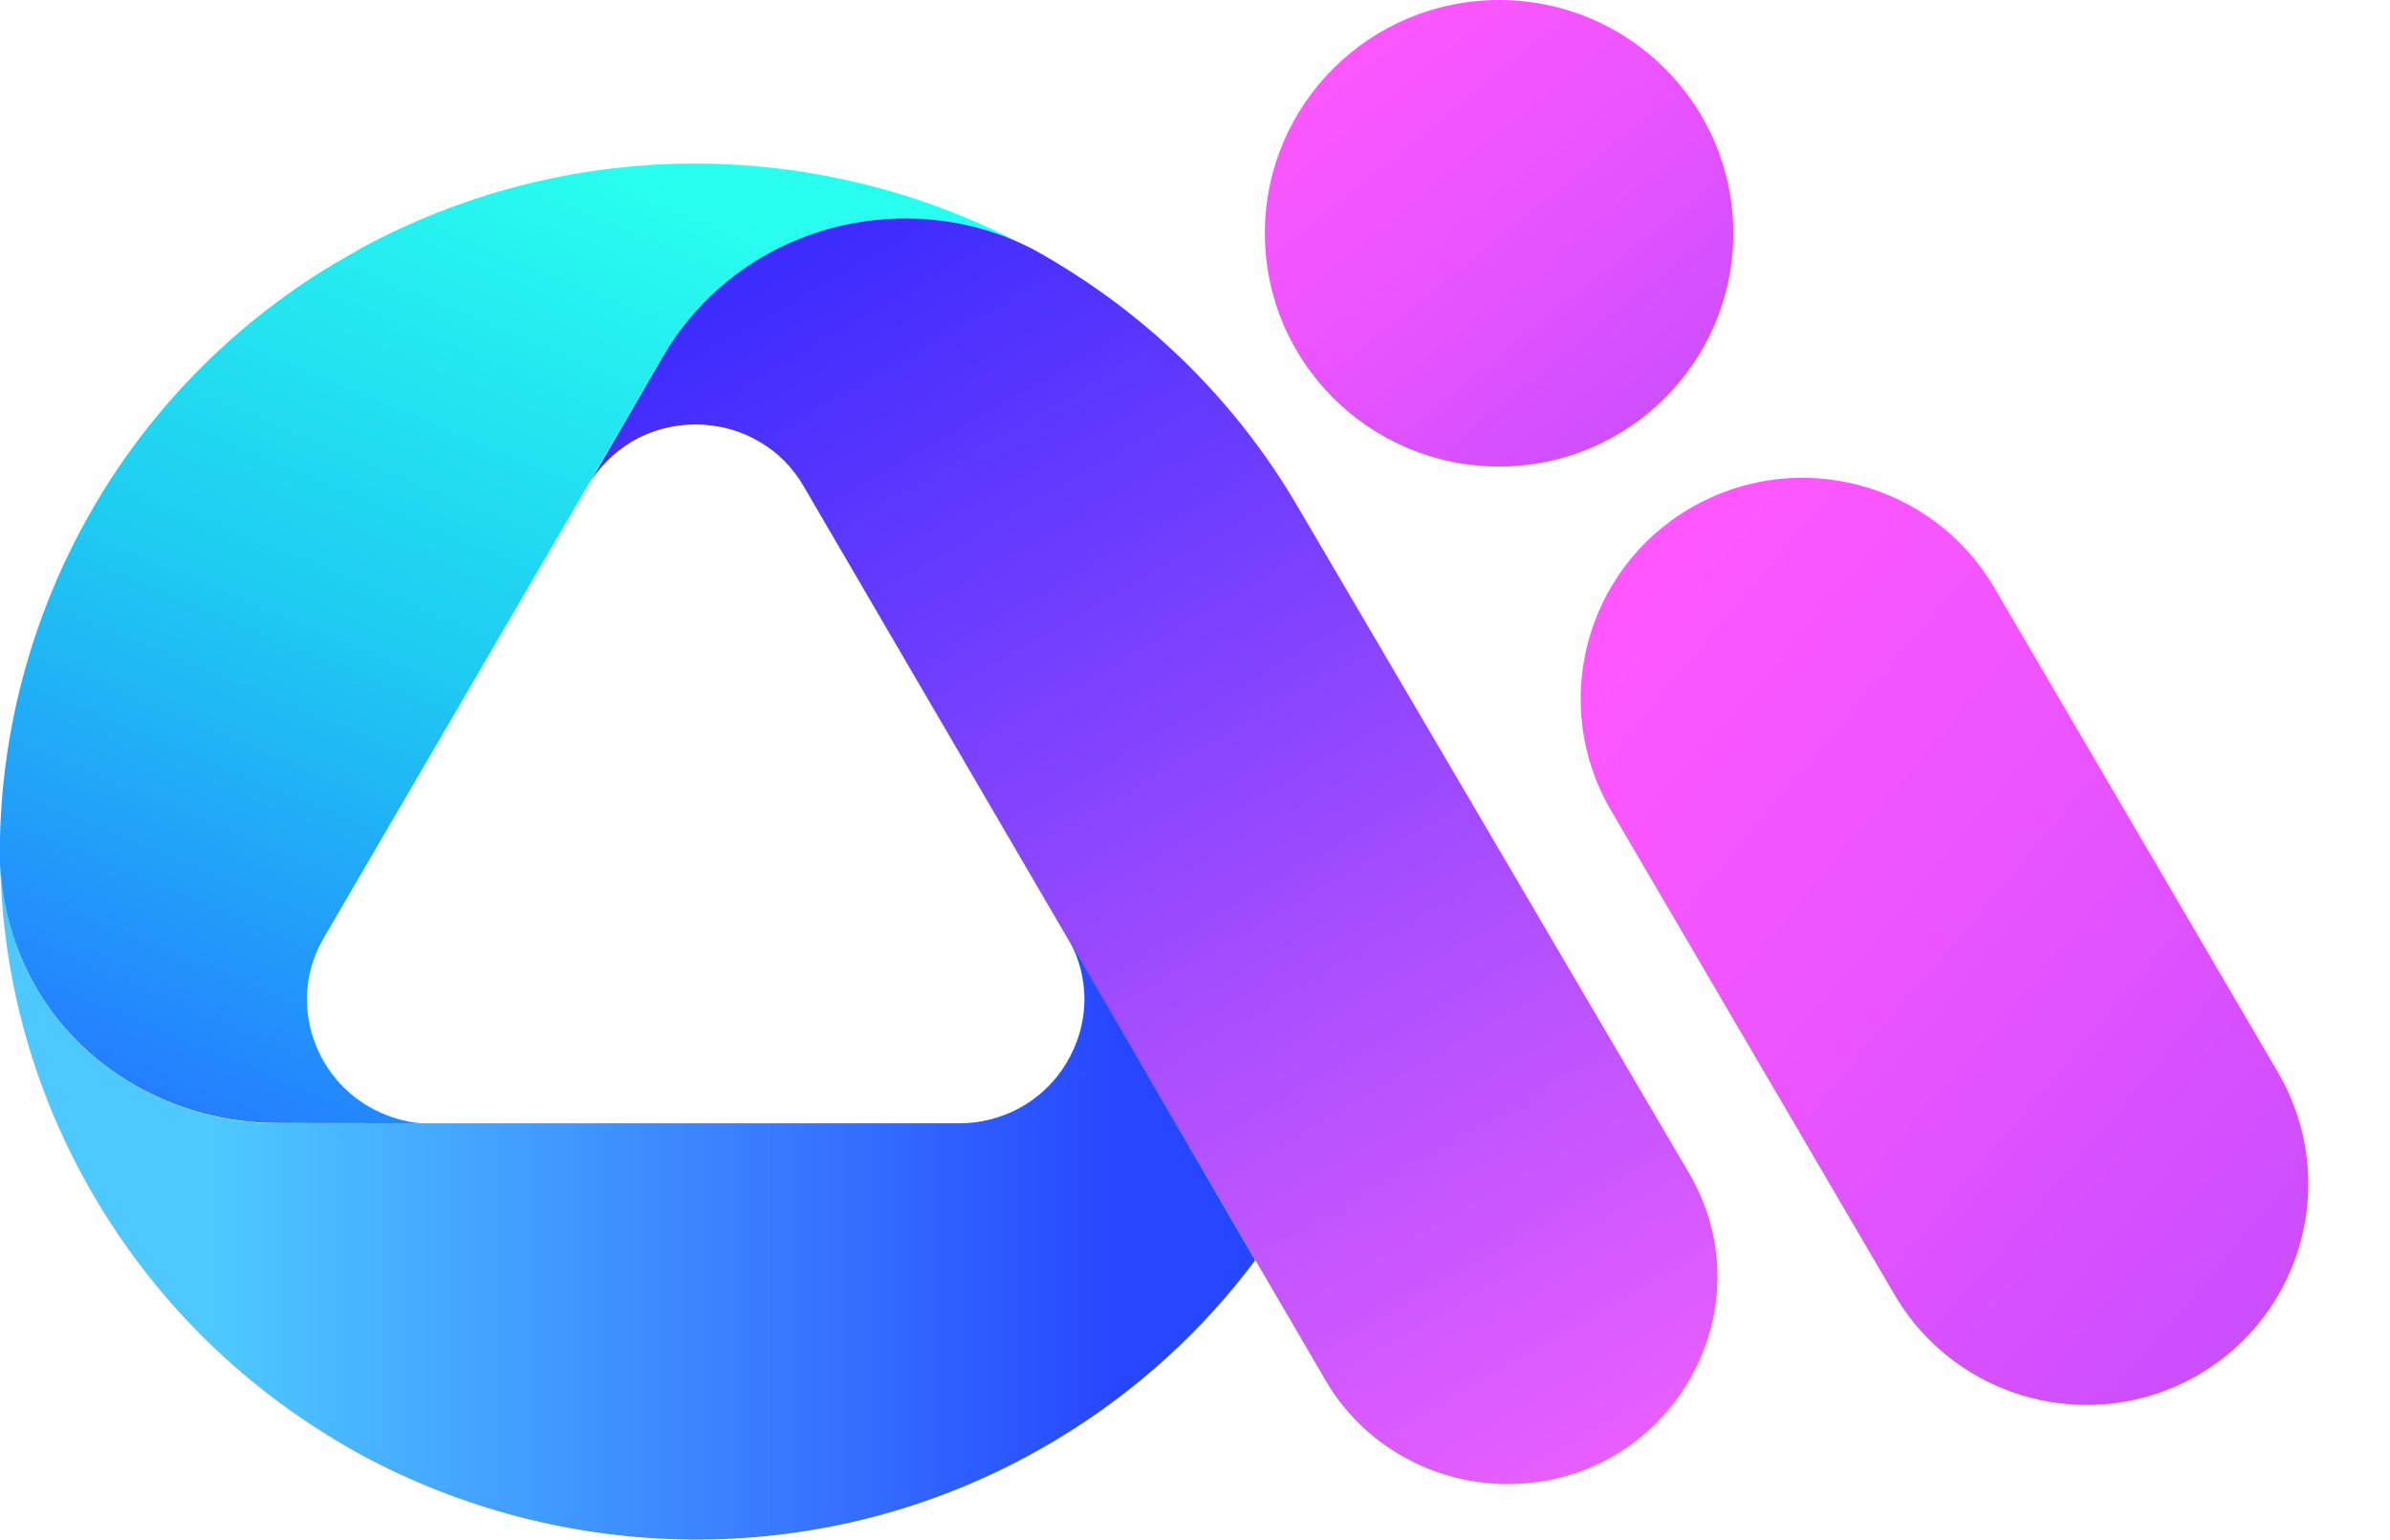
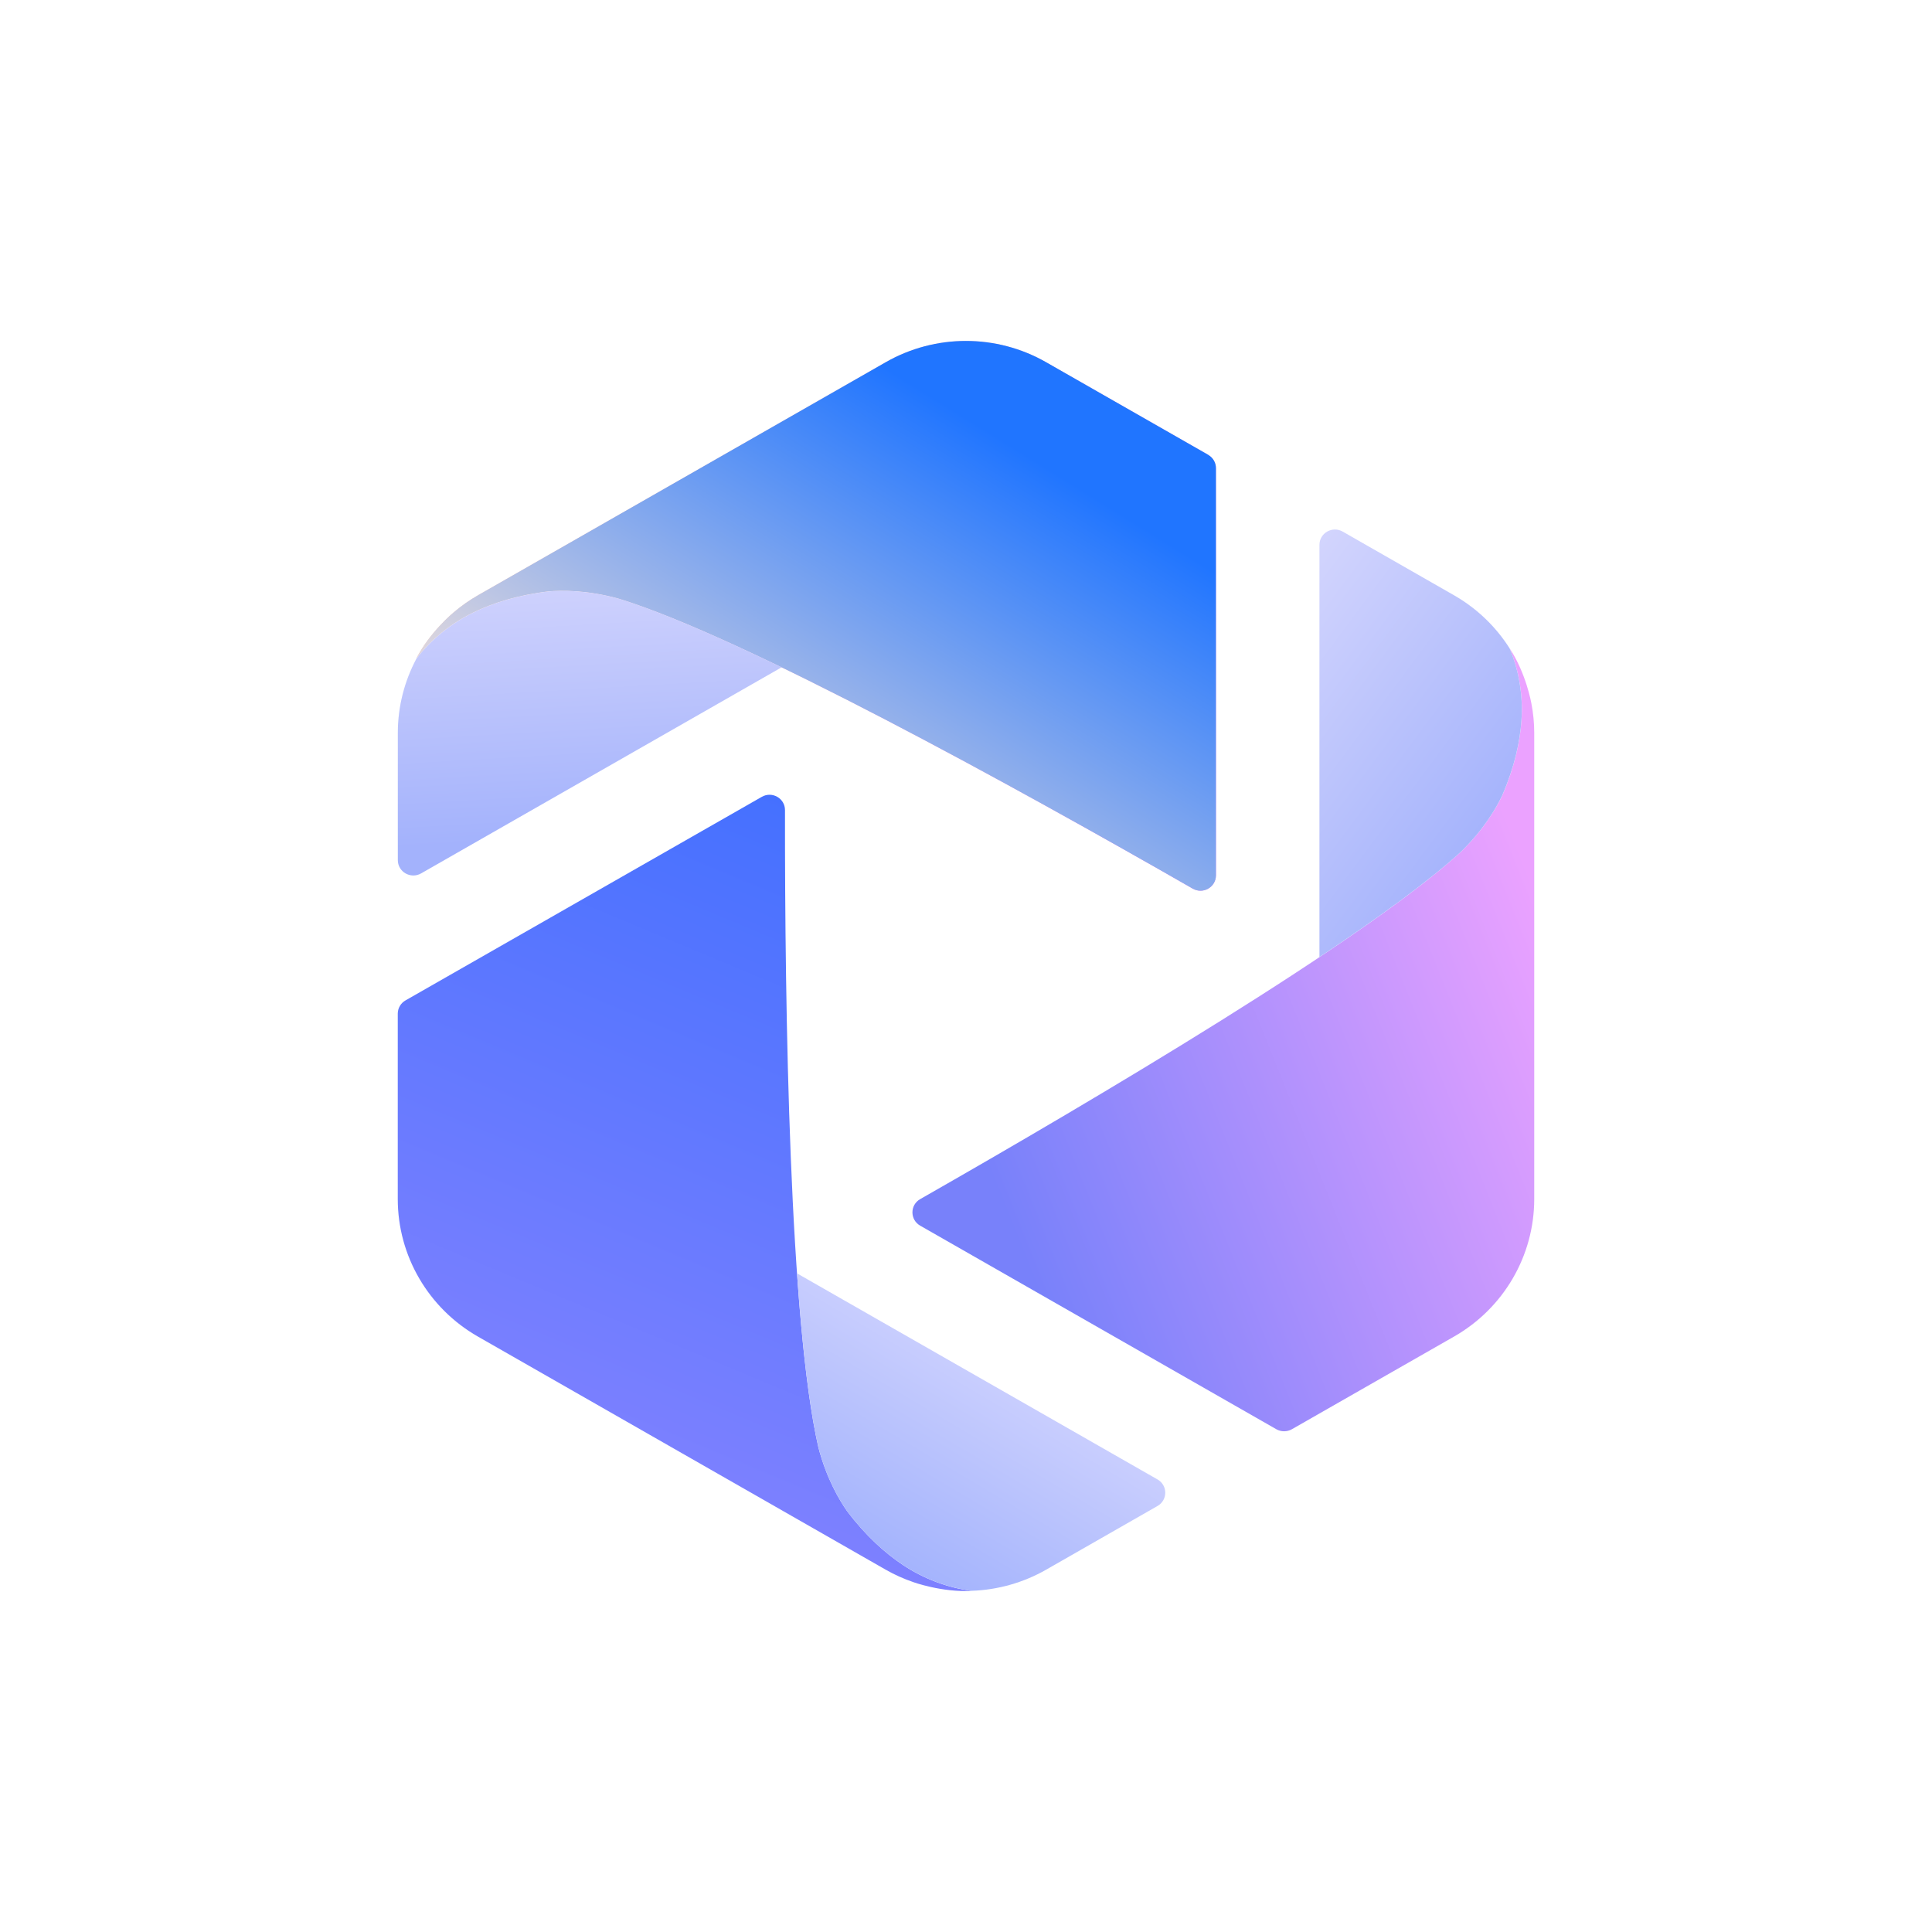
- <svg xmlns="http://www.w3.org/2000/svg" width="301.104" height="194" viewBox="0 0 301.104 194" fill="none">
+ <svg xmlns="http://www.w3.org/2000/svg" viewBox="0 0 68 68" width="68" height="68" fill="none" customFrame="#000000">
  <defs>
-     <linearGradient x1="11.229" y1="187.362" x2="108.677" y2="-46.347" id="paint_linear_77_13_0" gradientUnits="userSpaceOnUse">
-       <stop offset="0.19" stop-color="#247EFF" />
-       <stop offset="0.448" stop-color="#1ECCF1" />
-       <stop offset="0.71" stop-color="#28FFEF" />
+     <linearGradient id="paint_linear_8" x1="54" x2="34.005" y1="31.184" y2="39.174" gradientUnits="userSpaceOnUse">
+       <stop stop-color="rgb(235,162,255)" offset="0" stop-opacity="1" />
+       <stop stop-color="rgb(120,129,250)" offset="1" stop-opacity="1" />
    </linearGradient>
-     <linearGradient x1="98.864" y1="28.688" x2="201.017" y2="205.126" id="paint_linear_77_14_0" gradientUnits="userSpaceOnUse">
-       <stop offset="0.02" stop-color="#3D2CFE" />
-       <stop offset="0.29" stop-color="#703EFF" />
-       <stop offset="0.595" stop-color="#B050FF" />
-       <stop offset="0.971" stop-color="#F261FF" />
+     <linearGradient id="paint_linear_9" x1="46.383" x2="58.311" y1="13.144" y2="22.002" gradientUnits="userSpaceOnUse">
+       <stop stop-color="rgb(225,223,253)" offset="0" stop-opacity="1" />
+       <stop stop-color="rgb(163,178,252)" offset="1" stop-opacity="1" />
    </linearGradient>
-     <linearGradient x1="141.369" y1="151.482" x2="7.256" y2="151.482" id="paint_linear_77_15_0" gradientUnits="userSpaceOnUse">
-       <stop stop-color="#2646FF" />
-       <stop offset="0.3" stop-color="#3776FF" />
-       <stop offset="0.85" stop-color="#4DC9FF" />
+     <linearGradient id="paint_linear_10" x1="20.917" x2="36.339" y1="15.013" y2="34.783" gradientUnits="userSpaceOnUse">
+       <stop stop-color="rgb(255,216,186)" offset="0" stop-opacity="1" />
+       <stop stop-color="rgb(233,132,252)" offset="1" stop-opacity="1" />
    </linearGradient>
-     <linearGradient x1="199.395" y1="80.69" x2="303.473" y2="168.381" id="paint_linear_77_16_0" gradientUnits="userSpaceOnUse">
-       <stop stop-color="#FF57FF" />
-       <stop offset="0.36" stop-color="#ED55FF" />
-       <stop offset="1" stop-color="#C34CFF" />
+     <linearGradient id="paint_linear_11" x1="49.588" x2="36.911" y1="24.353" y2="44.796" gradientUnits="userSpaceOnUse">
+       <stop stop-color="rgb(32,117,255)" offset="0" stop-opacity="1" />
+       <stop stop-color="rgb(255,232,216)" offset="0.837" stop-opacity="1" />
    </linearGradient>
-     <linearGradient x1="167.532" y1="3.53" x2="215.64" y2="63.02" id="paint_linear_77_17_0" gradientUnits="userSpaceOnUse">
-       <stop stop-color="#FF57FF" />
-       <stop offset="0.36" stop-color="#ED55FF" />
-       <stop offset="1" stop-color="#C34CFF" />
+     <linearGradient id="paint_linear_12" x1="13.895" x2="14.634" y1="17.139" y2="29.829" gradientUnits="userSpaceOnUse">
+       <stop stop-color="rgb(225,223,253)" offset="0" stop-opacity="1" />
+       <stop stop-color="rgb(163,178,252)" offset="1" stop-opacity="1" />
+     </linearGradient>
+     <linearGradient id="paint_linear_13" x1="28.111" x2="17.862" y1="27.888" y2="52.419" gradientUnits="userSpaceOnUse">
+       <stop stop-color="rgb(68,112,255)" offset="0" stop-opacity="1" />
+       <stop stop-color="rgb(130,130,255)" offset="0.984" stop-opacity="1" />
+     </linearGradient>
+     <linearGradient id="paint_linear_14" x1="31.349" x2="31.344" y1="55.321" y2="55.358" gradientUnits="userSpaceOnUse">
+       <stop stop-color="rgb(225,223,254)" offset="0" stop-opacity="1" />
+       <stop stop-color="rgb(163,179,253)" offset="1" stop-opacity="1" />
+     </linearGradient>
+     <linearGradient id="paint_linear_15" x1="34.721" x2="28.501" y1="42.94" y2="53.424" gradientUnits="userSpaceOnUse">
+       <stop stop-color="rgb(225,223,254)" offset="0" stop-opacity="1" />
+       <stop stop-color="rgb(163,179,253)" offset="1" stop-opacity="1" />
    </linearGradient>
  </defs>
-   <path id="path" d="M34.71 141.49C22.13 141.41 10.22 134.76 4.2 123.83C1.77 119.39 0.28 114.37 0 109.03C0 107.89 0 106.7 0 105.56C0.65 76.98 15.58 49.24 41.92 33.34C42.54 32.97 45.06 31.55 45.67 31.18C72.76 16.58 104.42 17.56 129.78 31.3C115.39 24.04 97.99 27.59 87.6 39.29C86.08 41.01 84.72 42.84 83.52 44.92L40.77 118.2C39.33 120.69 38.67 123.3 38.67 125.87C38.67 131.7 41.96 137.17 47.2 139.82C48.97 140.72 50.95 141.37 53.1 141.53L34.71 141.49Z" fill="url(#paint_linear_77_13_0)" fill-opacity="1" fill-rule="nonzero" />
-   <path id="path" d="M189.93 186.99C210.3 186.99 222.99 165.18 212.77 147.76L163.54 63.92C155.88 50.79 145.24 40.39 133 33.05C132 32.43 130.97 31.86 129.94 31.29C115.56 24.03 98.03 27.54 87.64 39.25C86.12 40.96 84.76 42.79 83.56 44.87L74.04 61.27C75.44 58.86 77.34 57.03 79.48 55.72C84.43 52.74 90.82 52.74 95.77 55.72C97.95 56.98 99.85 58.86 101.25 61.27L167.01 173.94C171.71 182.02 180.49 186.99 189.93 186.99Z" fill="url(#paint_linear_77_14_0)" fill-opacity="1" fill-rule="nonzero" />
-   <path id="path" d="M134.52 118.16C135.96 120.65 136.62 123.3 136.62 125.87C136.62 131.7 133.28 137.16 128.05 139.81C125.95 140.87 123.51 141.53 120.87 141.53L34.71 141.53C23.21 141.45 12.28 135.86 5.89 126.56C5.52 126.03 5.02 125.3 4.74 124.77C4.7 124.64 4.28 123.99 4.2 123.87C3.91 123.3 3.58 122.73 3.33 122.16C3.09 121.63 2.84 121.1 2.59 120.53C2.43 120.16 2.1 119.22 1.97 118.81C1.85 118.45 1.52 117.47 1.44 117.1C1.36 116.86 1.31 116.61 1.23 116.37C1.15 116 1.03 115.67 0.94 115.31C0.9 115.06 0.82 114.82 0.78 114.57C0.7 114.2 0.61 113.84 0.57 113.47C0.53 113.23 0.49 112.98 0.45 112.74C0.37 112.33 0.33 111.92 0.28 111.51C0.2 110.9 0.08 109.68 0.04 109.03C0.33 123.18 4.12 137.49 11.79 150.62C19.45 163.75 30.09 174.15 42.34 181.49C43.33 182.1 44.36 182.67 45.39 183.25C70.74 196.99 102.49 198.05 129.57 183.41C130.19 183.04 130.85 182.72 131.47 182.35C132.09 181.98 132.71 181.61 133.33 181.25C143.3 175.21 151.59 167.55 158.14 158.78L134.52 118.16Z" fill="url(#paint_linear_77_15_0)" fill-opacity="1" fill-rule="nonzero" />
-   <path id="矩形 85" d="M202.96 102.11C195.17 88.8 199.67 71.73 213.01 63.99C226.34 56.24 243.47 60.75 251.26 74.06L286.99 135.11C294.78 148.42 290.29 165.49 276.95 173.24C263.62 180.98 246.49 176.47 238.7 163.16L202.96 102.11Z" fill="url(#paint_linear_77_16_0)" fill-opacity="1" fill-rule="evenodd" />
-   <ellipse id="椭圆 7" cx="188.863" cy="29.394" rx="29.51" ry="29.394" fill="url(#paint_linear_77_17_0)" fill-opacity="1" />
+   <g id="组合 282">
+     <rect id="矩形 127" width="68" height="68" x="0" y="0" fill="rgb(196,196,196)" fill-opacity="0" />
+     <g id="组合 281">
+       <path id="矢量 422" d="M45.469 50.305L51.177 47.043C52.924 46.045 54 44.199 54 42.201L54 25.792C54 25.44 53.965 25.094 53.899 24.755C53.899 24.755 53.715 23.697 53.133 22.818C53.133 22.82 53.135 22.824 53.136 22.826C53.471 23.622 53.609 24.489 53.551 25.35C53.501 26.102 53.31 26.993 52.876 27.994C52.688 28.394 52.249 29.175 51.415 29.986C48.047 33.072 38.62 38.651 32.387 42.205C32.023 42.413 32.025 42.931 32.387 43.139L44.924 50.305C45.094 50.4 45.302 50.4 45.469 50.305Z" fill="url(#paint_linear_8)" fill-rule="nonzero" />
+       <path id="矢量 425" d="M51.414 29.985C52.249 29.176 52.687 28.392 52.874 27.993C53.308 26.992 53.5 26.101 53.55 25.349C53.608 24.488 53.47 23.62 53.135 22.825C53.135 22.823 53.135 22.821 53.133 22.819C52.651 22.06 51.987 21.415 51.176 20.951L47.258 18.71C46.894 18.502 46.44 18.762 46.44 19.178L46.44 33.686C48.535 32.289 50.303 31.002 51.414 29.985Z" fill="url(#paint_linear_9)" fill-rule="nonzero" />
+       <path id="矢量 426" d="M42.528 16.01L36.82 12.749C35.073 11.75 32.922 11.75 31.174 12.749L16.823 20.952C16.514 21.129 16.229 21.331 15.965 21.556C15.965 21.556 15.13 22.241 14.651 23.181C14.651 23.179 14.655 23.177 14.657 23.174C15.185 22.488 15.876 21.936 16.657 21.556C17.34 21.223 18.215 20.942 19.307 20.814C19.75 20.775 20.655 20.76 21.779 21.072C26.163 22.416 35.756 27.71 41.981 31.277C42.345 31.485 42.797 31.224 42.797 30.809L42.797 16.478C42.797 16.285 42.693 16.106 42.524 16.01L42.528 16.01Z" fill="url(#paint_linear_10)" fill-rule="nonzero" />
+       <path id="矢量 427" d="M42.528 16.01L36.82 12.749C35.073 11.75 32.922 11.75 31.174 12.749L16.823 20.952C16.514 21.129 16.229 21.331 15.965 21.556C15.965 21.556 15.13 22.241 14.651 23.181C14.651 23.179 14.655 23.177 14.657 23.174C15.185 22.488 15.876 21.936 16.657 21.556C17.34 21.223 18.215 20.942 19.307 20.814C19.75 20.775 20.655 20.76 21.779 21.072C26.163 22.416 35.756 27.71 41.981 31.277C42.345 31.485 42.797 31.224 42.797 30.809L42.797 16.478C42.797 16.285 42.693 16.106 42.524 16.01L42.528 16.01Z" fill="url(#paint_linear_11)" fill-rule="nonzero" />
+       <path id="矢量 429" d="M21.783 21.074C20.657 20.762 19.754 20.777 19.311 20.816C18.219 20.945 17.344 21.225 16.661 21.558C15.88 21.94 15.19 22.491 14.661 23.176C14.661 23.176 14.659 23.18 14.657 23.181C14.235 23.974 14.002 24.867 14.002 25.794L14.002 30.273C14.002 30.69 14.456 30.949 14.821 30.741L27.511 23.487C25.24 22.389 23.23 21.516 21.785 21.074L21.783 21.074Z" fill="url(#paint_linear_12)" fill-rule="nonzero" />
+       <path id="矢量 430" d="M14 35.678L14 42.202C14 44.2 15.076 46.046 16.823 47.044L31.176 55.249C31.485 55.426 31.805 55.568 32.135 55.682L32.133 55.682C32.133 55.682 33.153 56.054 34.213 55.993C34.209 55.993 34.208 55.993 34.204 55.993C33.34 55.883 32.512 55.566 31.788 55.087C31.156 54.667 30.473 54.059 29.814 53.185C29.559 52.824 29.094 52.058 28.803 50.938C27.789 46.506 27.622 35.634 27.629 28.513C27.629 28.096 27.175 27.838 26.811 28.047L14.274 35.21C14.104 35.306 14 35.485 14 35.678Z" fill="url(#paint_linear_13)" fill-rule="nonzero" />
+       <path id="矢量 432" d="M31.378 55.357C31.358 55.346 31.337 55.337 31.317 55.326C31.337 55.337 31.358 55.348 31.378 55.357Z" fill="url(#paint_linear_14)" fill-rule="nonzero" />
+       <path id="矢量 433" d="M40.742 52.072L28.052 44.818C28.227 47.313 28.469 49.474 28.804 50.935C29.094 52.056 29.559 52.824 29.814 53.183C30.473 54.056 31.156 54.665 31.789 55.085C32.513 55.564 33.341 55.881 34.204 55.991C34.206 55.991 34.208 55.991 34.21 55.991C35.114 55.958 36.013 55.709 36.822 55.247L40.74 53.006C41.104 52.798 41.104 52.279 40.74 52.07L40.742 52.072Z" fill="url(#paint_linear_15)" fill-rule="nonzero" />
+     </g>
+   </g>
</svg>
